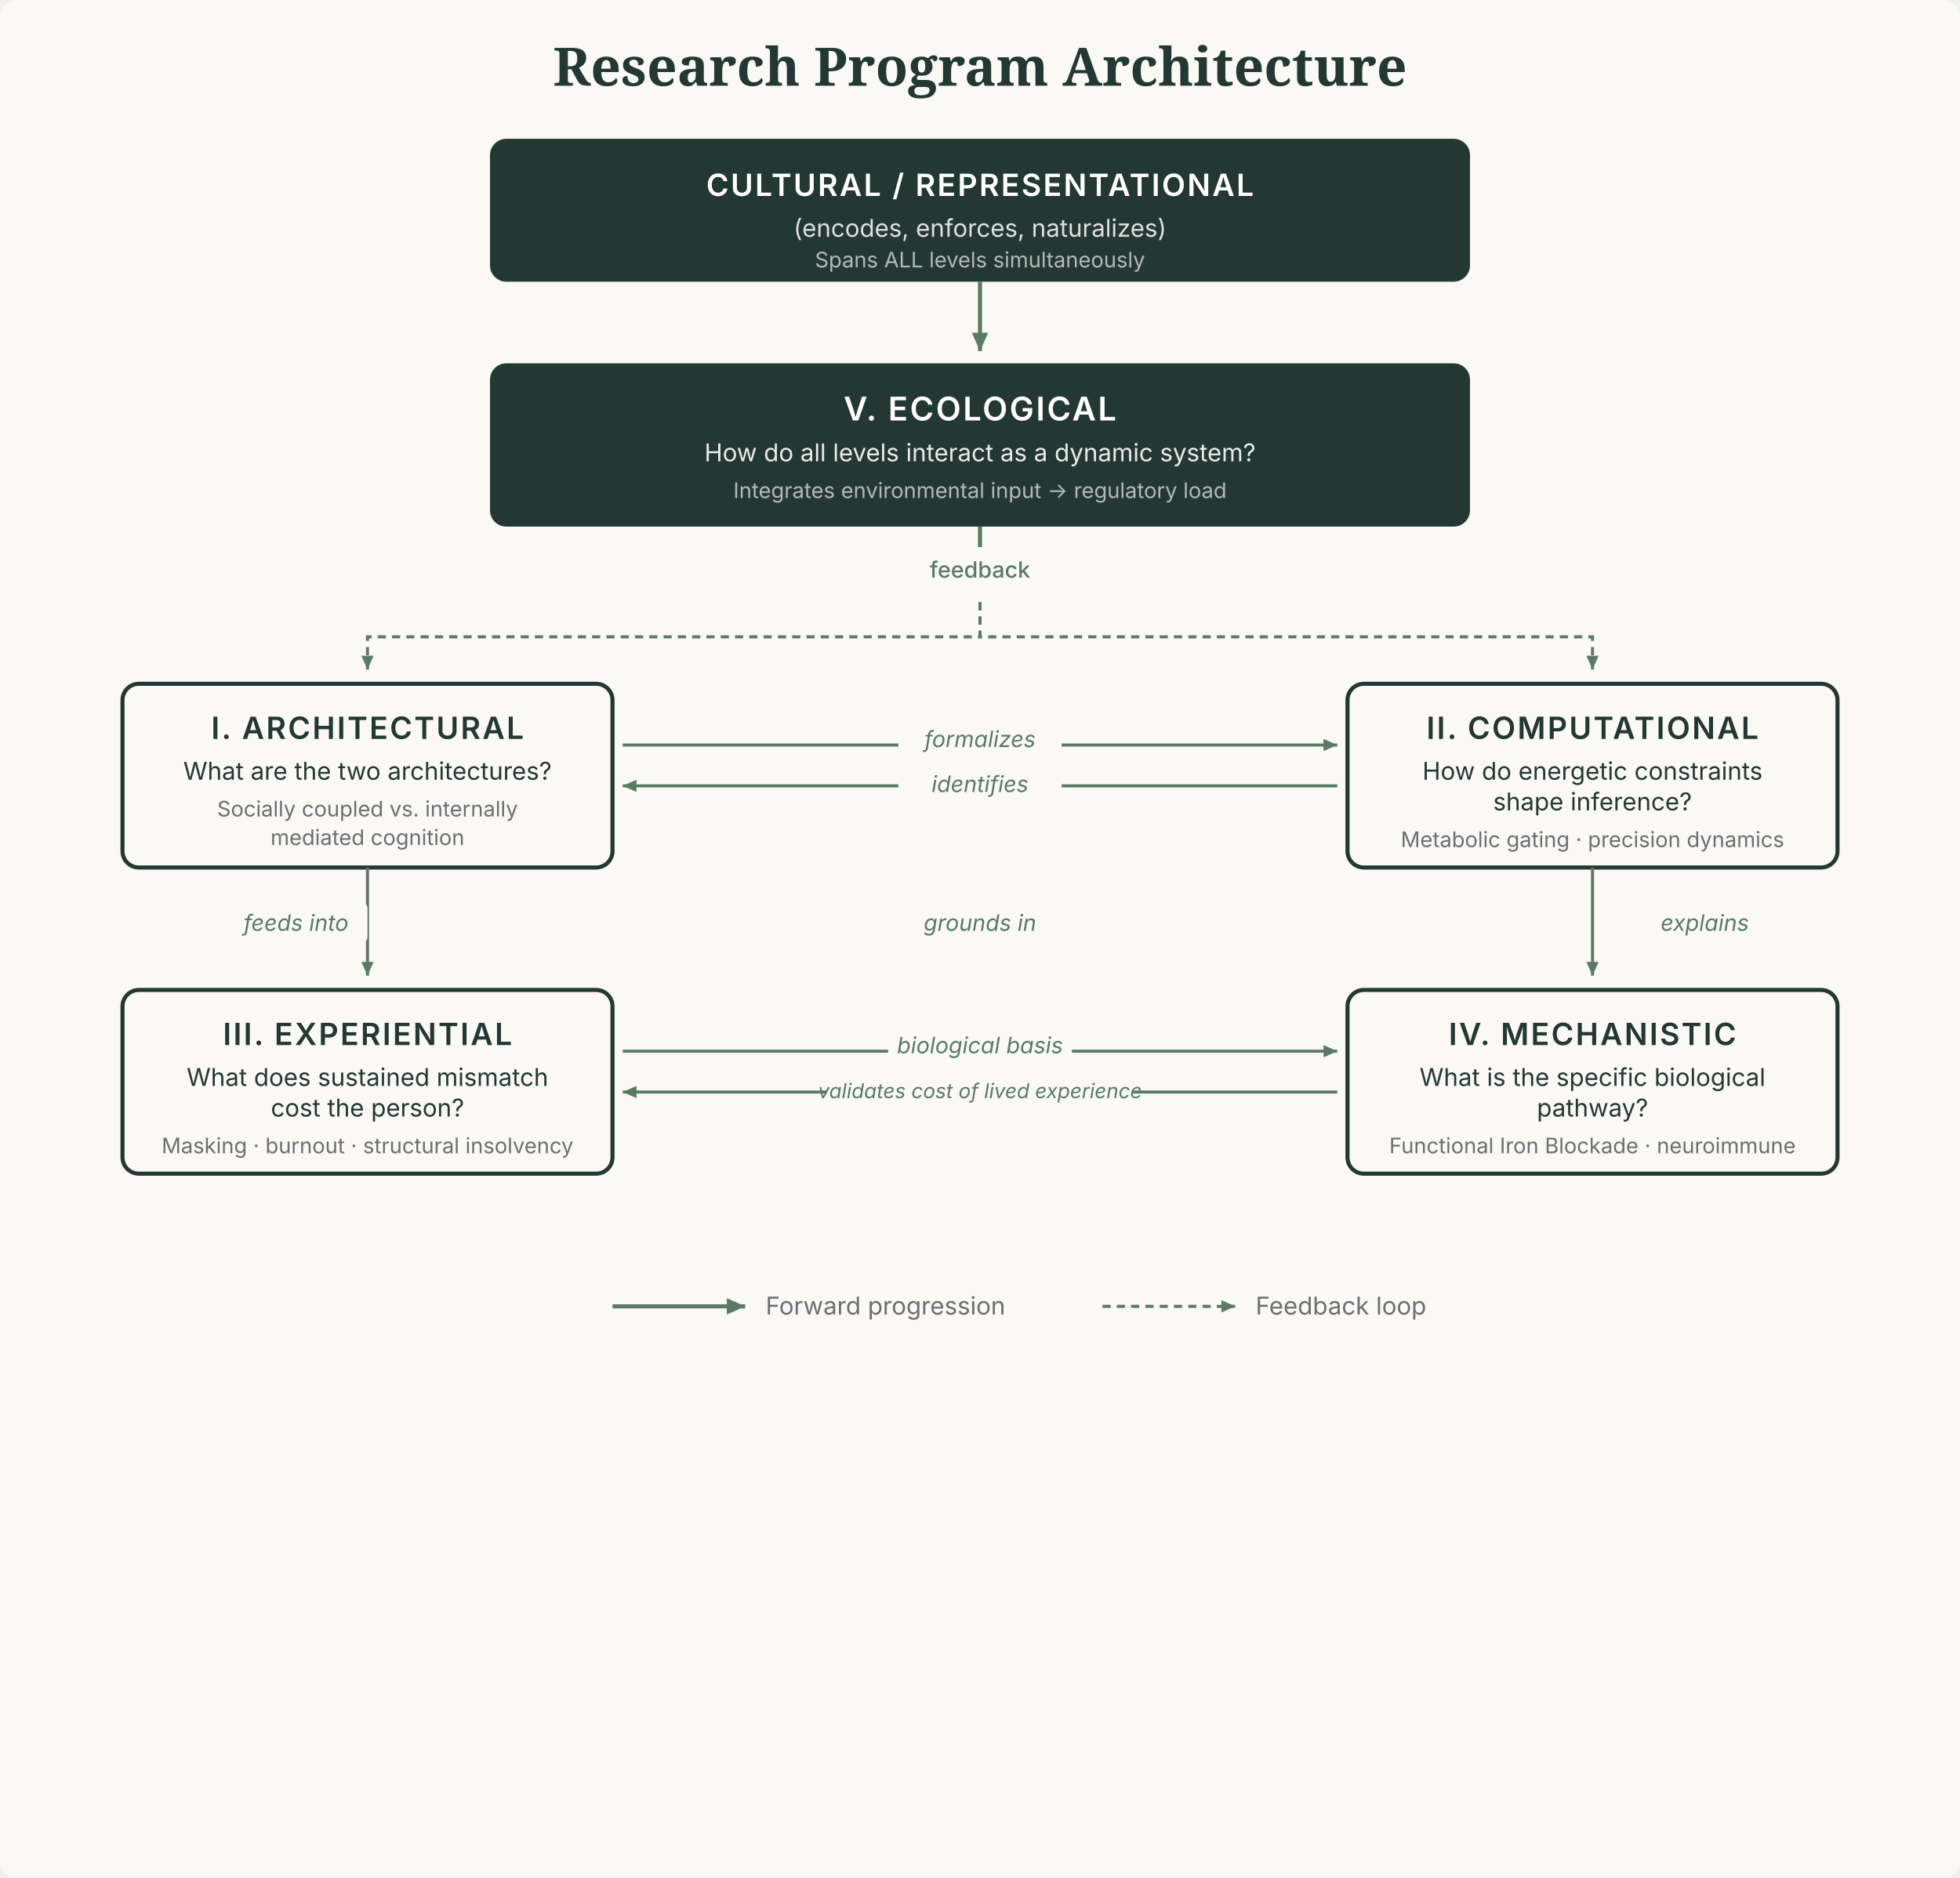
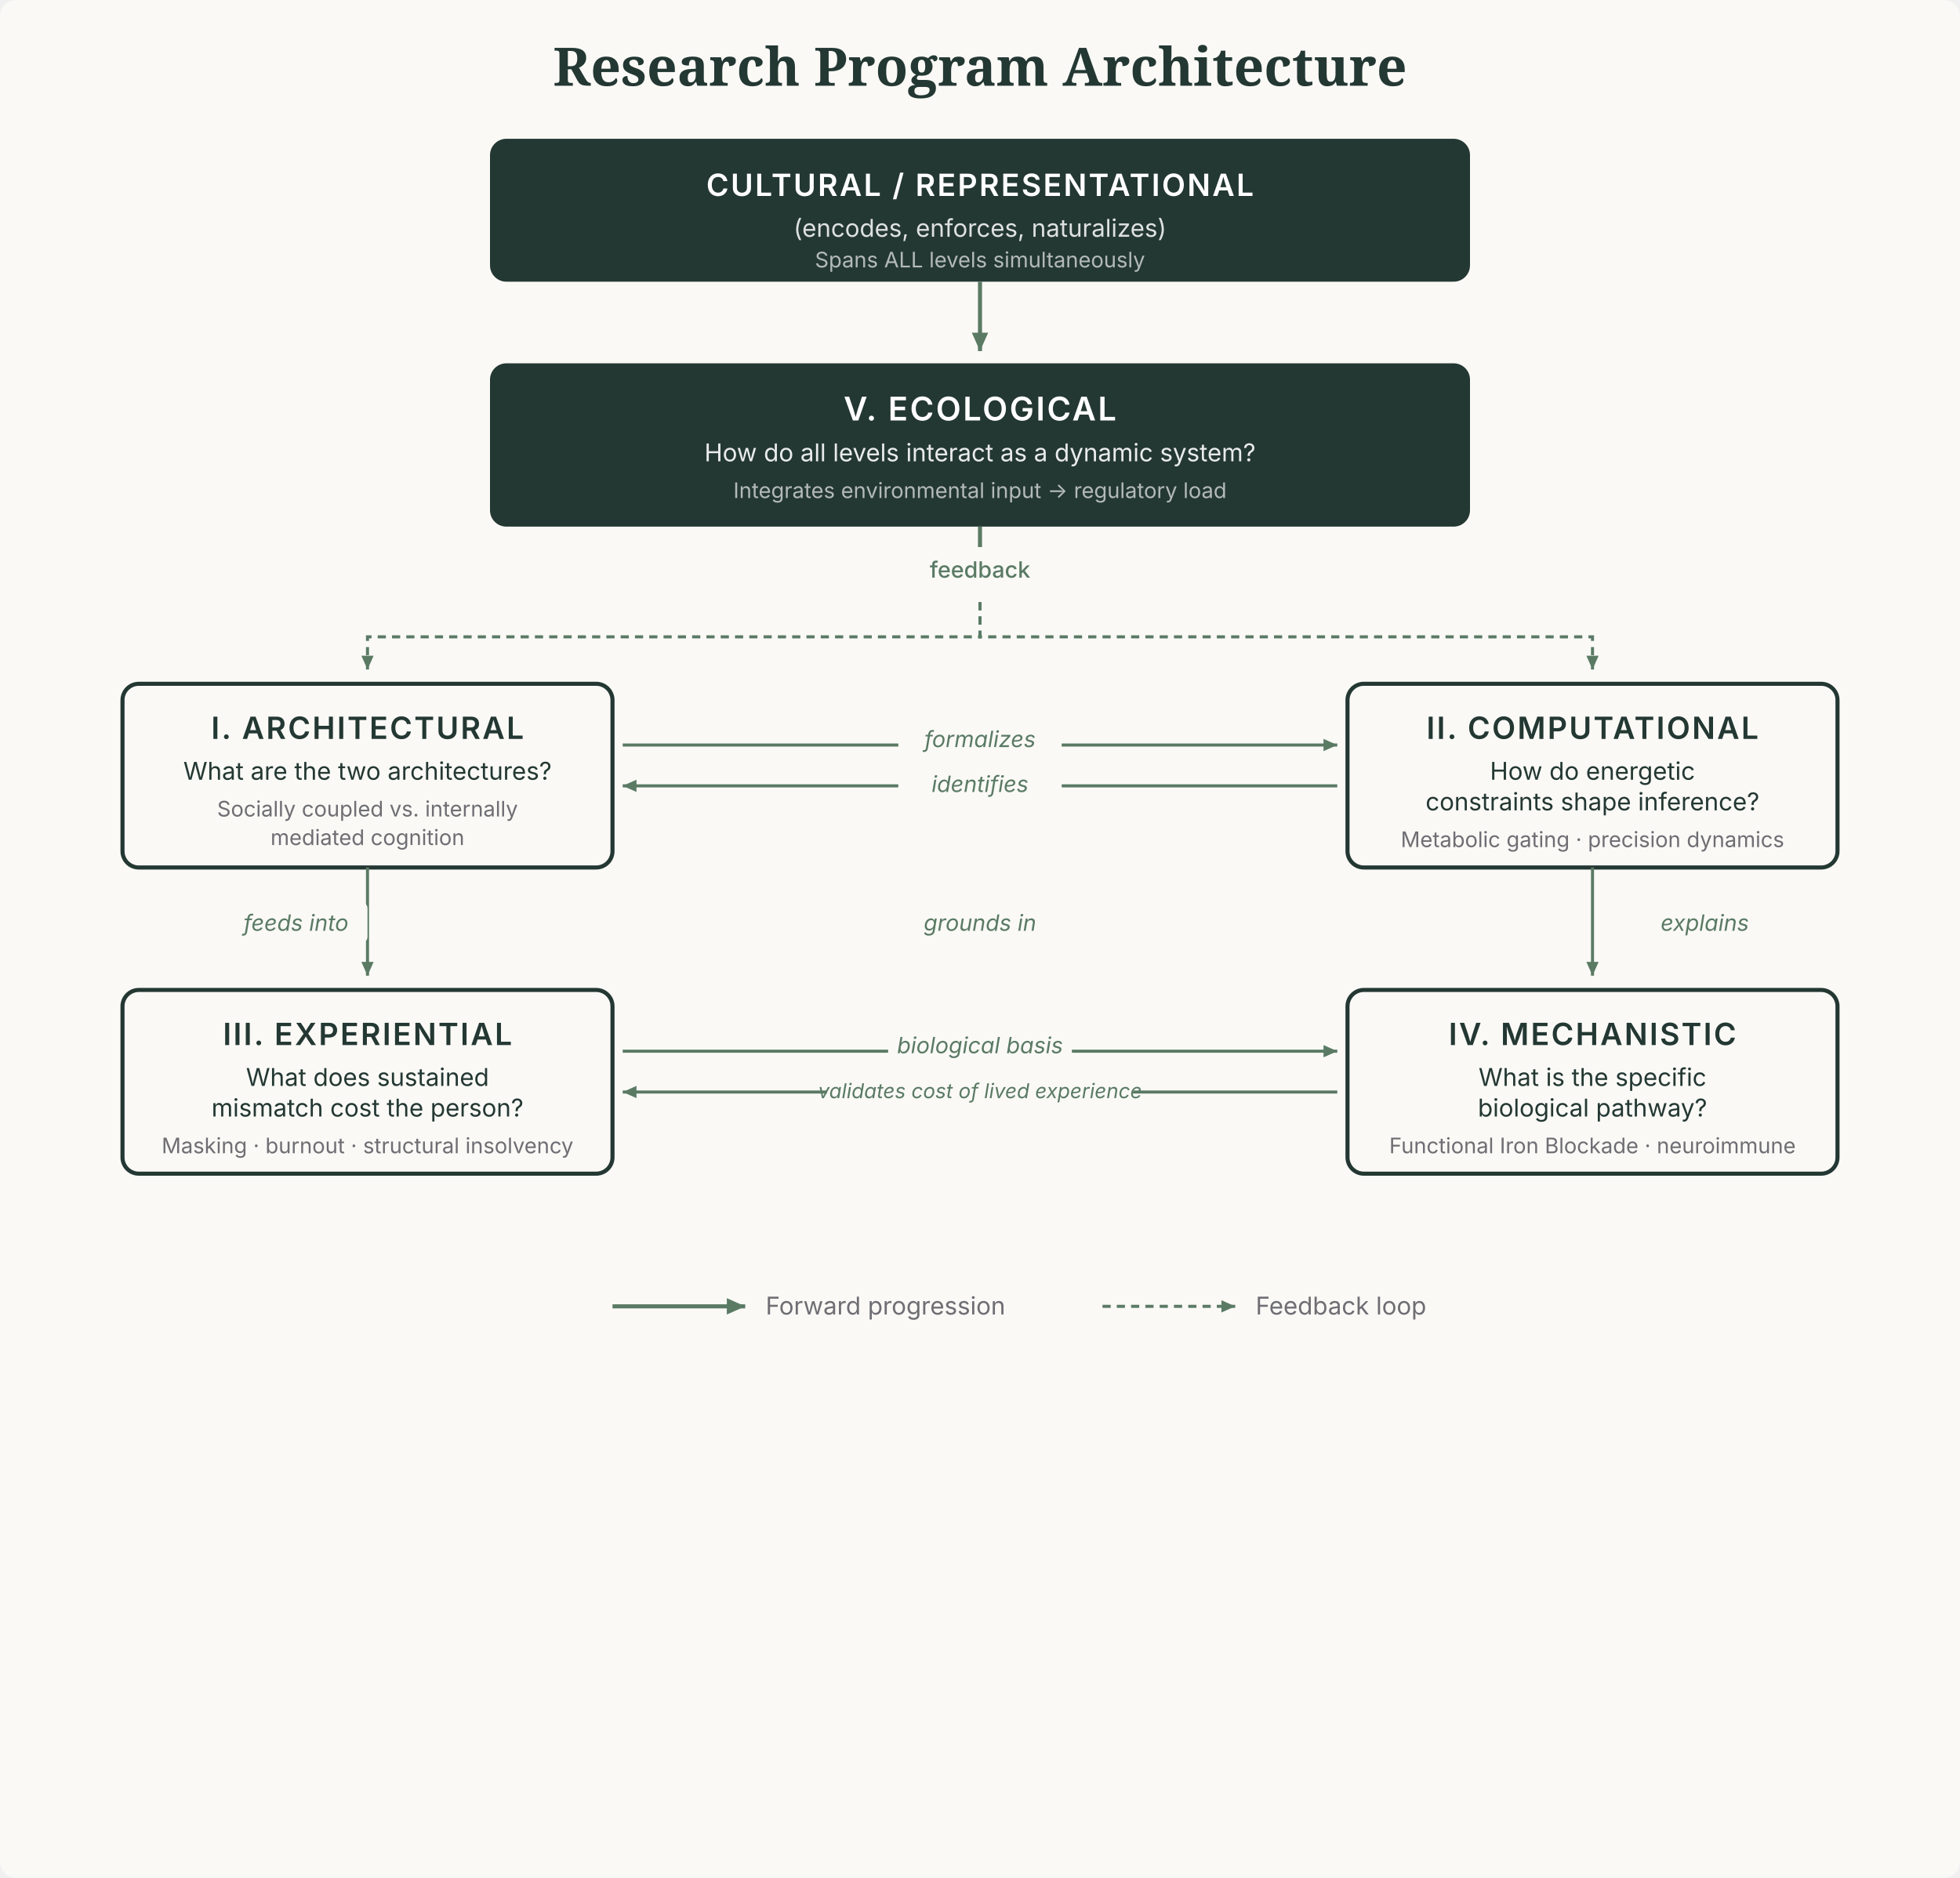
<svg xmlns="http://www.w3.org/2000/svg" viewBox="0 0 960 920" font-family="Inter, system-ui, -apple-system, sans-serif">
  <defs>
    <marker id="arr" viewBox="0 0 10 10" refX="9" refY="5" markerWidth="5" markerHeight="5" orient="auto">
      <path d="M 0 1 L 9 5 L 0 9 z" fill="#5a7a64" />
    </marker>
  </defs>
  <rect width="960" height="920" fill="#faf9f6" rx="8" />
  <text x="480" y="42" text-anchor="middle" font-family="EB Garamond, Georgia, serif" font-size="26" font-weight="600" fill="#243833">Research Program Architecture</text>
  <rect x="240" y="68" width="480" height="70" fill="#243833" rx="8" />
  <text x="480" y="96" text-anchor="middle" font-size="15" font-weight="600" fill="#ffffff" letter-spacing="0.06em">CULTURAL / REPRESENTATIONAL</text>
  <text x="480" y="116" text-anchor="middle" font-size="12" fill="#ffffff" opacity="0.85">(encodes, enforces, naturalizes)</text>
  <text x="480" y="131" text-anchor="middle" font-size="10.5" fill="#ffffff" opacity="0.65">Spans ALL levels simultaneously</text>
  <line x1="480" y1="138" x2="480" y2="172" stroke="#5a7a64" stroke-width="2" marker-end="url(#arr)" />
  <rect x="240" y="178" width="480" height="80" fill="#243833" rx="8" />
  <text x="480" y="206" text-anchor="middle" font-size="16" font-weight="600" fill="#ffffff" letter-spacing="0.06em">V. ECOLOGICAL</text>
  <text x="480" y="226" text-anchor="middle" font-size="12" fill="#ffffff" opacity="0.9">How do all levels interact as a dynamic system?</text>
  <text x="480" y="244" text-anchor="middle" font-size="10.5" fill="#ffffff" opacity="0.65">Integrates environmental input → regulatory load</text>
  <line x1="480" y1="258" x2="480" y2="285" stroke="#5a7a64" stroke-width="2" marker-end="url(#arr)" />
  <rect x="435" y="268" width="90" height="22" fill="#faf9f6" rx="4" />
  <text x="480" y="283" text-anchor="middle" font-size="11" fill="#5a7a64" font-weight="500">feedback</text>
  <path d="M 480 295 L 480 312 L 180 312 L 180 328" fill="none" stroke="#5a7a64" stroke-width="1.5" stroke-dasharray="4,3" marker-end="url(#arr)" />
  <path d="M 480 295 L 480 312 L 780 312 L 780 328" fill="none" stroke="#5a7a64" stroke-width="1.5" stroke-dasharray="4,3" marker-end="url(#arr)" />
  <rect x="60" y="335" width="240" height="90" fill="#faf9f6" rx="8" stroke="#243833" stroke-width="2" />
  <text x="180" y="362" text-anchor="middle" font-size="15" font-weight="600" fill="#243833" letter-spacing="0.06em">I. ARCHITECTURAL</text>
  <text x="180" y="382" text-anchor="middle" font-size="12" fill="#243833">What are the two architectures?</text>
  <text x="180" y="400" text-anchor="middle" font-size="10.5" fill="#6e6e73">Socially coupled vs. internally</text>
  <text x="180" y="414" text-anchor="middle" font-size="10.5" fill="#6e6e73">mediated cognition</text>
  <rect x="660" y="335" width="240" height="90" fill="#faf9f6" rx="8" stroke="#243833" stroke-width="2" />
  <text x="780" y="362" text-anchor="middle" font-size="15" font-weight="600" fill="#243833" letter-spacing="0.06em">II. COMPUTATIONAL</text>
-   <text x="780" y="382" text-anchor="middle" font-size="12" fill="#243833">How do energetic constraints</text>
-   <text x="780" y="397" text-anchor="middle" font-size="12" fill="#243833">shape inference?</text>
+   <text x="780" y="382" text-anchor="middle" font-size="12" fill="#243833">How do energetic</text>
+   <text x="780" y="397" text-anchor="middle" font-size="12" fill="#243833">constraints shape inference?</text>
  <text x="780" y="415" text-anchor="middle" font-size="10.5" fill="#6e6e73">Metabolic gating · precision dynamics</text>
  <line x1="305" y1="365" x2="655" y2="365" stroke="#5a7a64" stroke-width="1.5" marker-end="url(#arr)" />
  <line x1="655" y1="385" x2="305" y2="385" stroke="#5a7a64" stroke-width="1.5" marker-end="url(#arr)" />
  <rect x="440" y="352" width="80" height="20" fill="#faf9f6" rx="3" />
  <text x="480" y="366" text-anchor="middle" font-size="11" fill="#5a7a64" font-style="italic">formalizes</text>
  <rect x="440" y="374" width="80" height="20" fill="#faf9f6" rx="3" />
  <text x="480" y="388" text-anchor="middle" font-size="11" fill="#5a7a64" font-style="italic">identifies</text>
  <line x1="180" y1="425" x2="180" y2="478" stroke="#5a7a64" stroke-width="1.5" marker-end="url(#arr)" />
  <rect x="110" y="442" width="70" height="20" fill="#faf9f6" rx="3" />
  <text x="145" y="456" text-anchor="middle" font-size="11" fill="#5a7a64" font-style="italic">feeds into</text>
  <line x1="780" y1="425" x2="780" y2="478" stroke="#5a7a64" stroke-width="1.5" marker-end="url(#arr)" />
  <rect x="805" y="442" width="60" height="20" fill="#faf9f6" rx="3" />
  <text x="835" y="456" text-anchor="middle" font-size="11" fill="#5a7a64" font-style="italic">explains</text>
  <rect x="440" y="442" width="80" height="20" fill="#faf9f6" rx="3" />
  <text x="480" y="456" text-anchor="middle" font-size="11" fill="#5a7a64" font-style="italic">grounds in</text>
  <rect x="60" y="485" width="240" height="90" fill="#faf9f6" rx="8" stroke="#243833" stroke-width="2" />
  <text x="180" y="512" text-anchor="middle" font-size="15" font-weight="600" fill="#243833" letter-spacing="0.06em">III. EXPERIENTIAL</text>
-   <text x="180" y="532" text-anchor="middle" font-size="12" fill="#243833">What does sustained mismatch</text>
-   <text x="180" y="547" text-anchor="middle" font-size="12" fill="#243833">cost the person?</text>
+   <text x="180" y="532" text-anchor="middle" font-size="12" fill="#243833">What does sustained</text>
+   <text x="180" y="547" text-anchor="middle" font-size="12" fill="#243833">mismatch cost the person?</text>
  <text x="180" y="565" text-anchor="middle" font-size="10.5" fill="#6e6e73">Masking · burnout · structural insolvency</text>
  <rect x="660" y="485" width="240" height="90" fill="#faf9f6" rx="8" stroke="#243833" stroke-width="2" />
  <text x="780" y="512" text-anchor="middle" font-size="15" font-weight="600" fill="#243833" letter-spacing="0.06em">IV. MECHANISTIC</text>
-   <text x="780" y="532" text-anchor="middle" font-size="12" fill="#243833">What is the specific biological</text>
-   <text x="780" y="547" text-anchor="middle" font-size="12" fill="#243833">pathway?</text>
+   <text x="780" y="532" text-anchor="middle" font-size="12" fill="#243833">What is the specific</text>
+   <text x="780" y="547" text-anchor="middle" font-size="12" fill="#243833">biological pathway?</text>
  <text x="780" y="565" text-anchor="middle" font-size="10.5" fill="#6e6e73">Functional Iron Blockade · neuroimmune</text>
  <line x1="305" y1="515" x2="655" y2="515" stroke="#5a7a64" stroke-width="1.5" marker-end="url(#arr)" />
  <line x1="655" y1="535" x2="305" y2="535" stroke="#5a7a64" stroke-width="1.5" marker-end="url(#arr)" />
  <rect x="435" y="502" width="90" height="20" fill="#faf9f6" rx="3" />
  <text x="480" y="516" text-anchor="middle" font-size="11" fill="#5a7a64" font-style="italic">biological basis</text>
  <rect x="405" y="524" width="150" height="20" fill="#faf9f6" rx="3" />
  <text x="480" y="538" text-anchor="middle" font-size="10" fill="#5a7a64" font-style="italic">validates cost of lived experience</text>
  <line x1="300" y1="640" x2="365" y2="640" stroke="#5a7a64" stroke-width="2" marker-end="url(#arr)" />
  <text x="375" y="644" font-size="12" fill="#6e6e73">Forward progression</text>
  <line x1="540" y1="640" x2="605" y2="640" stroke="#5a7a64" stroke-width="1.5" stroke-dasharray="4,3" marker-end="url(#arr)" />
  <text x="615" y="644" font-size="12" fill="#6e6e73">Feedback loop</text>
</svg>
